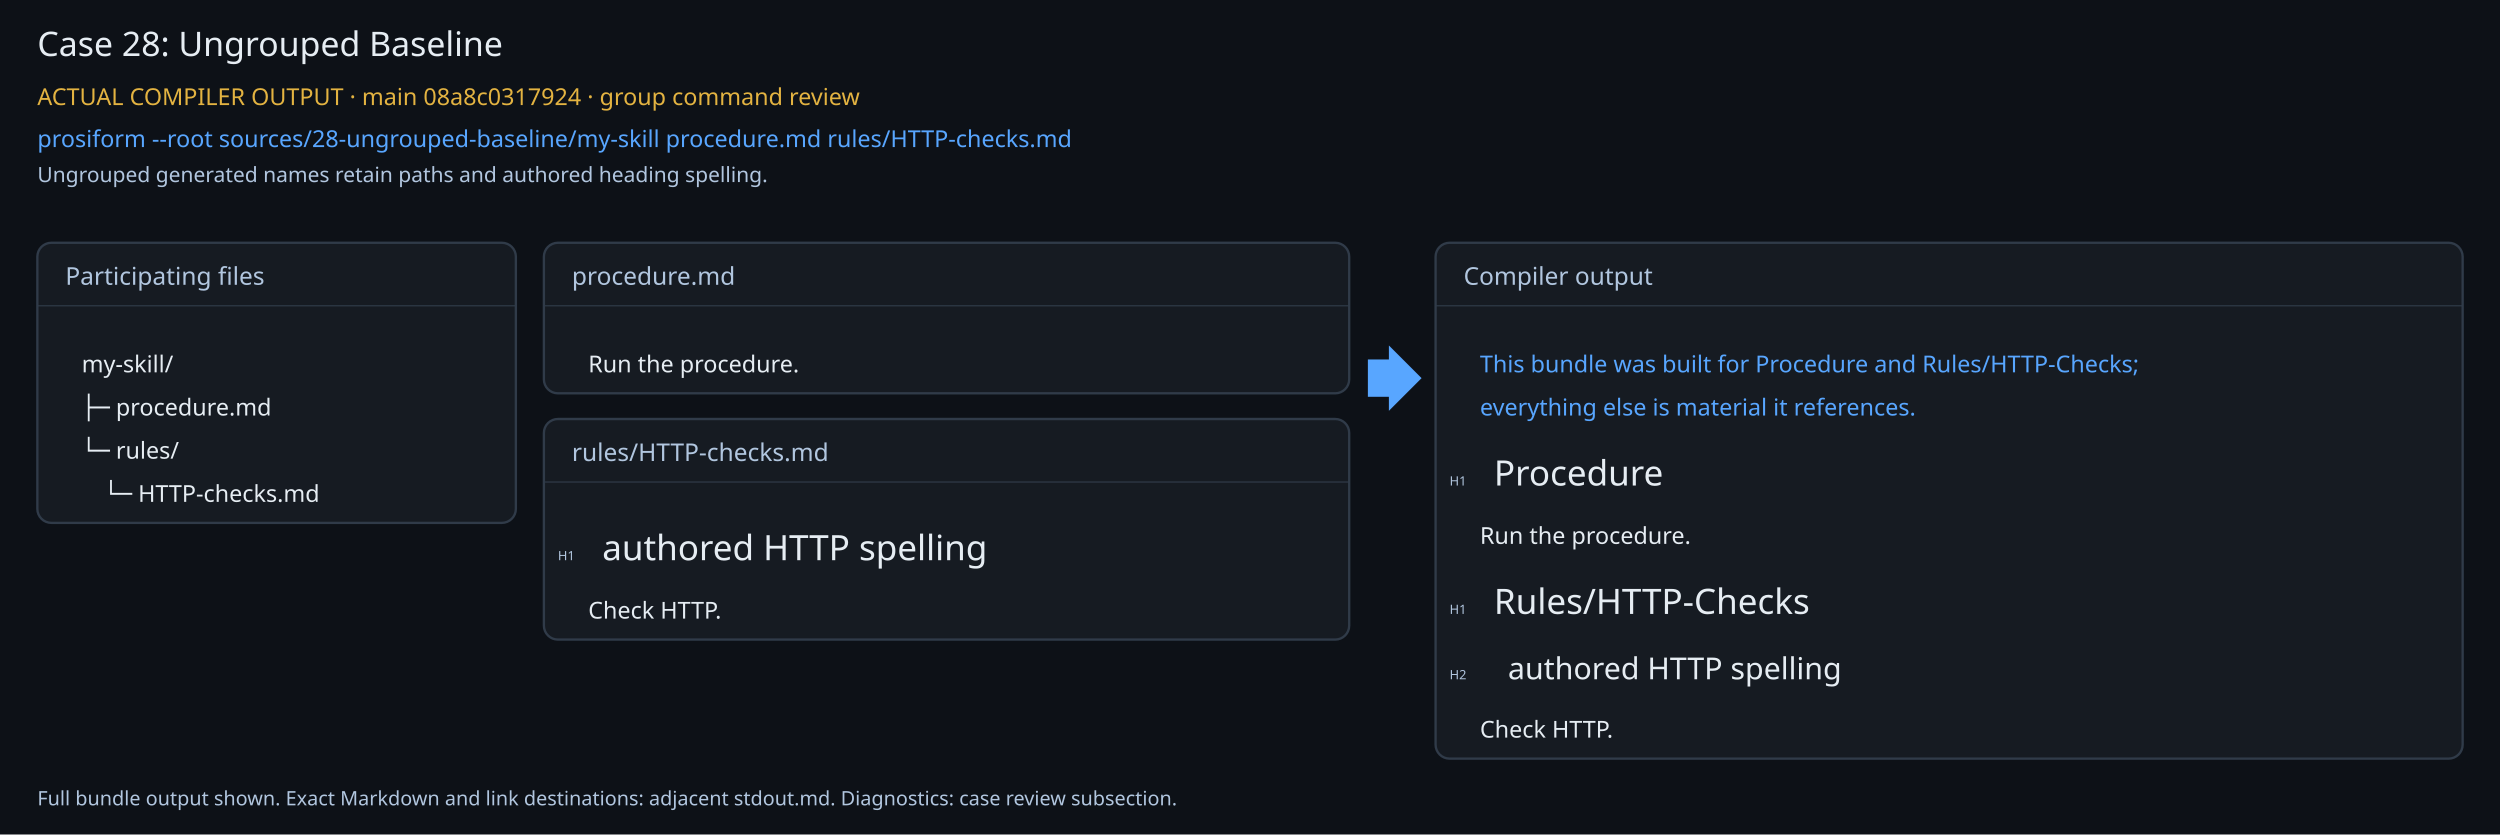
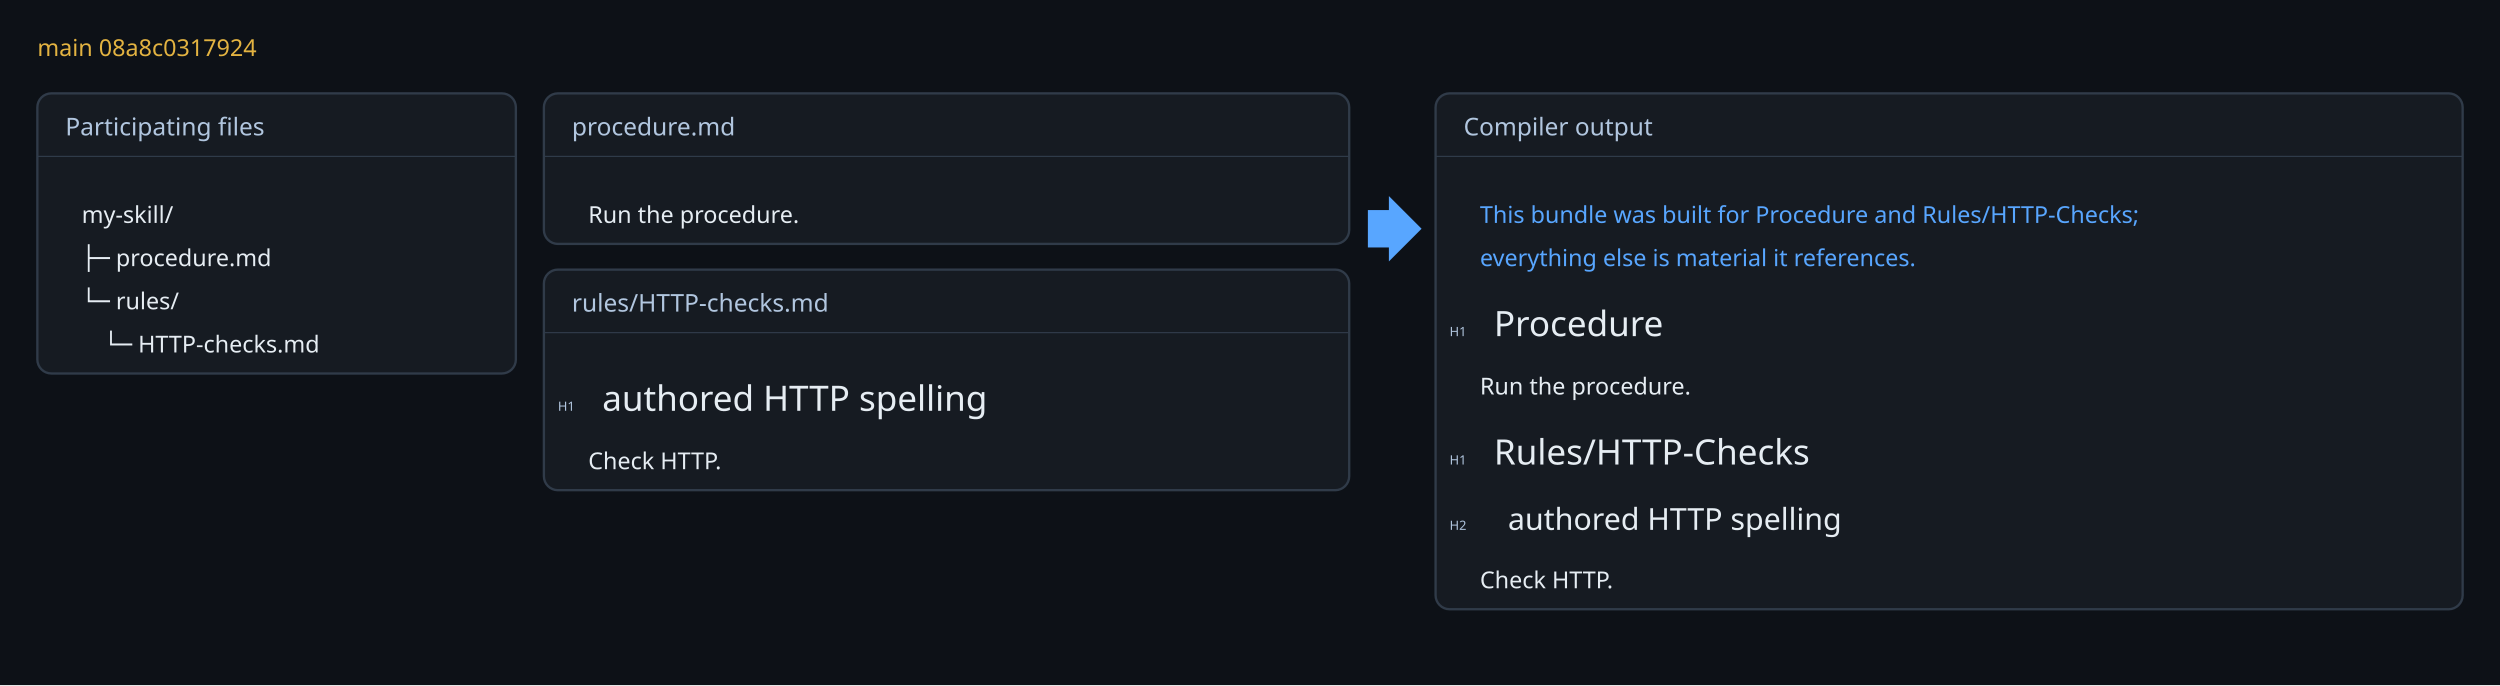
- <svg xmlns="http://www.w3.org/2000/svg" width="2142" height="715" viewBox="0 0 2142 715" role="img" aria-labelledby="title desc">
-   <rect width="2142" height="715" fill="#0d1117" />
+ <svg xmlns="http://www.w3.org/2000/svg" width="2142" height="587" viewBox="0 0 2142 587" role="img" aria-labelledby="title desc">
+   <rect width="2142" height="587" fill="#0d1117" />
  <g font-family="IBM Plex Mono" xml:space="preserve">
-     <text x="32" y="48" font-size="29" fill="#e6edf3" font-weight="400">Case 28: Ungrouped Baseline</text>
-     <text x="32" y="90" font-size="20" fill="#e3b341" font-weight="400">ACTUAL COMPILER OUTPUT · main 08a8c0317924 · group command review</text>
-     <text x="32" y="126" font-size="20" fill="#58a6ff" font-weight="400">prosiform --root sources/28-ungrouped-baseline/my-skill procedure.md rules/HTTP-checks.md</text>
-     <text x="32" y="156" font-size="18" fill="#b1c6df" font-weight="400">Ungrouped generated names retain paths and authored heading spelling.</text>
-     <rect x="32" y="208" width="410" height="240" rx="12" fill="#161b22" stroke="#303b49" stroke-width="2" />
-     <text x="56" y="244" font-size="21" fill="#b1c6df" font-weight="400">Participating files</text>
-     <path d="M32 262 H442" stroke="#303b49" />
-     <text x="70" y="319" font-size="20" fill="#e6edf3" font-weight="400">my-skill/</text>
-     <text x="70" y="356" font-size="20" fill="#e6edf3" font-weight="400">├─ procedure.md</text>
-     <text x="70" y="393" font-size="20" fill="#e6edf3" font-weight="400">└─ rules/</text>
-     <text x="70" y="430" font-size="20" fill="#e6edf3" font-weight="400">   └─ HTTP-checks.md</text>
-     <rect x="466" y="208" width="690" height="129" rx="12" fill="#161b22" stroke="#303b49" stroke-width="2" />
-     <text x="490" y="244" font-size="21" fill="#b1c6df" font-weight="400">procedure.md</text>
-     <path d="M466 262 H1156" stroke="#303b49" />
-     <text x="504" y="319" font-size="20" fill="#e6edf3" font-weight="400">Run the procedure.</text>
-     <rect x="466" y="359" width="690" height="189" rx="12" fill="#161b22" stroke="#303b49" stroke-width="2" />
-     <text x="490" y="395" font-size="21" fill="#b1c6df" font-weight="400">rules/HTTP-checks.md</text>
-     <path d="M466 413 H1156" stroke="#303b49" />
-     <text x="478" y="480" font-size="11" fill="#b1c6df" font-weight="400">H1</text>
-     <text x="516" y="480" font-size="30" fill="#e6edf3" font-weight="500">authored HTTP spelling</text>
-     <text x="504" y="530" font-size="20" fill="#e6edf3" font-weight="400">Check HTTP.</text>
-     <rect x="1230" y="208" width="880" height="442" rx="12" fill="#161b22" stroke="#303b49" stroke-width="2" />
-     <text x="1254" y="244" font-size="21" fill="#b1c6df" font-weight="400">Compiler output</text>
-     <path d="M1230 262 H2110" stroke="#303b49" />
-     <text x="1268" y="319" font-size="20" fill="#58a6ff" font-weight="400">This bundle was built for Procedure and Rules/HTTP-Checks;</text>
-     <text x="1268" y="356" font-size="20" fill="#58a6ff" font-weight="400">everything else is material it references.</text>
-     <text x="1242" y="416" font-size="11" fill="#b1c6df" font-weight="400">H1</text>
-     <text x="1280" y="416" font-size="30" fill="#e6edf3" font-weight="500">Procedure</text>
-     <text x="1268" y="466" font-size="20" fill="#e6edf3" font-weight="400">Run the procedure.</text>
-     <text x="1242" y="526" font-size="11" fill="#b1c6df" font-weight="400">H1</text>
-     <text x="1280" y="526" font-size="30" fill="#e6edf3" font-weight="500">Rules/HTTP-Checks</text>
-     <text x="1242" y="582" font-size="11" fill="#b1c6df" font-weight="400">H2</text>
-     <text x="1292" y="582" font-size="26" fill="#e6edf3" font-weight="500">authored HTTP spelling</text>
-     <text x="1268" y="632" font-size="20" fill="#e6edf3" font-weight="400">Check HTTP.</text>
-     <path d="M1172 308 H1190 V296 L1218 324 L1190 352 V340 H1172Z" fill="#58a6ff" />
-     <text x="32" y="690" font-size="17" fill="#b1c6df" font-weight="400">Full bundle output shown. Exact Markdown and link destinations: adjacent stdout.md. Diagnostics: case review subsection.</text>
+     <text x="32" y="48" font-size="20" fill="#e3b341" font-weight="400">main 08a8c0317924</text>
+     <rect x="32" y="80" width="410" height="240" rx="12" fill="#161b22" stroke="#303b49" stroke-width="2" />
+     <text x="56" y="116" font-size="21" fill="#b1c6df" font-weight="400">Participating files</text>
+     <path d="M32 134 H442" stroke="#303b49" />
+     <text x="70" y="191" font-size="20" fill="#e6edf3" font-weight="400">my-skill/</text>
+     <text x="70" y="228" font-size="20" fill="#e6edf3" font-weight="400">├─ procedure.md</text>
+     <text x="70" y="265" font-size="20" fill="#e6edf3" font-weight="400">└─ rules/</text>
+     <text x="70" y="302" font-size="20" fill="#e6edf3" font-weight="400">   └─ HTTP-checks.md</text>
+     <rect x="466" y="80" width="690" height="129" rx="12" fill="#161b22" stroke="#303b49" stroke-width="2" />
+     <text x="490" y="116" font-size="21" fill="#b1c6df" font-weight="400">procedure.md</text>
+     <path d="M466 134 H1156" stroke="#303b49" />
+     <text x="504" y="191" font-size="20" fill="#e6edf3" font-weight="400">Run the procedure.</text>
+     <rect x="466" y="231" width="690" height="189" rx="12" fill="#161b22" stroke="#303b49" stroke-width="2" />
+     <text x="490" y="267" font-size="21" fill="#b1c6df" font-weight="400">rules/HTTP-checks.md</text>
+     <path d="M466 285 H1156" stroke="#303b49" />
+     <text x="478" y="352" font-size="11" fill="#b1c6df" font-weight="400">H1</text>
+     <text x="516" y="352" font-size="30" fill="#e6edf3" font-weight="500">authored HTTP spelling</text>
+     <text x="504" y="402" font-size="20" fill="#e6edf3" font-weight="400">Check HTTP.</text>
+     <rect x="1230" y="80" width="880" height="442" rx="12" fill="#161b22" stroke="#303b49" stroke-width="2" />
+     <text x="1254" y="116" font-size="21" fill="#b1c6df" font-weight="400">Compiler output</text>
+     <path d="M1230 134 H2110" stroke="#303b49" />
+     <text x="1268" y="191" font-size="20" fill="#58a6ff" font-weight="400">This bundle was built for Procedure and Rules/HTTP-Checks;</text>
+     <text x="1268" y="228" font-size="20" fill="#58a6ff" font-weight="400">everything else is material it references.</text>
+     <text x="1242" y="288" font-size="11" fill="#b1c6df" font-weight="400">H1</text>
+     <text x="1280" y="288" font-size="30" fill="#e6edf3" font-weight="500">Procedure</text>
+     <text x="1268" y="338" font-size="20" fill="#e6edf3" font-weight="400">Run the procedure.</text>
+     <text x="1242" y="398" font-size="11" fill="#b1c6df" font-weight="400">H1</text>
+     <text x="1280" y="398" font-size="30" fill="#e6edf3" font-weight="500">Rules/HTTP-Checks</text>
+     <text x="1242" y="454" font-size="11" fill="#b1c6df" font-weight="400">H2</text>
+     <text x="1292" y="454" font-size="26" fill="#e6edf3" font-weight="500">authored HTTP spelling</text>
+     <text x="1268" y="504" font-size="20" fill="#e6edf3" font-weight="400">Check HTTP.</text>
+     <path d="M1172 180 H1190 V168 L1218 196 L1190 224 V212 H1172Z" fill="#58a6ff" />
  </g>
</svg>
